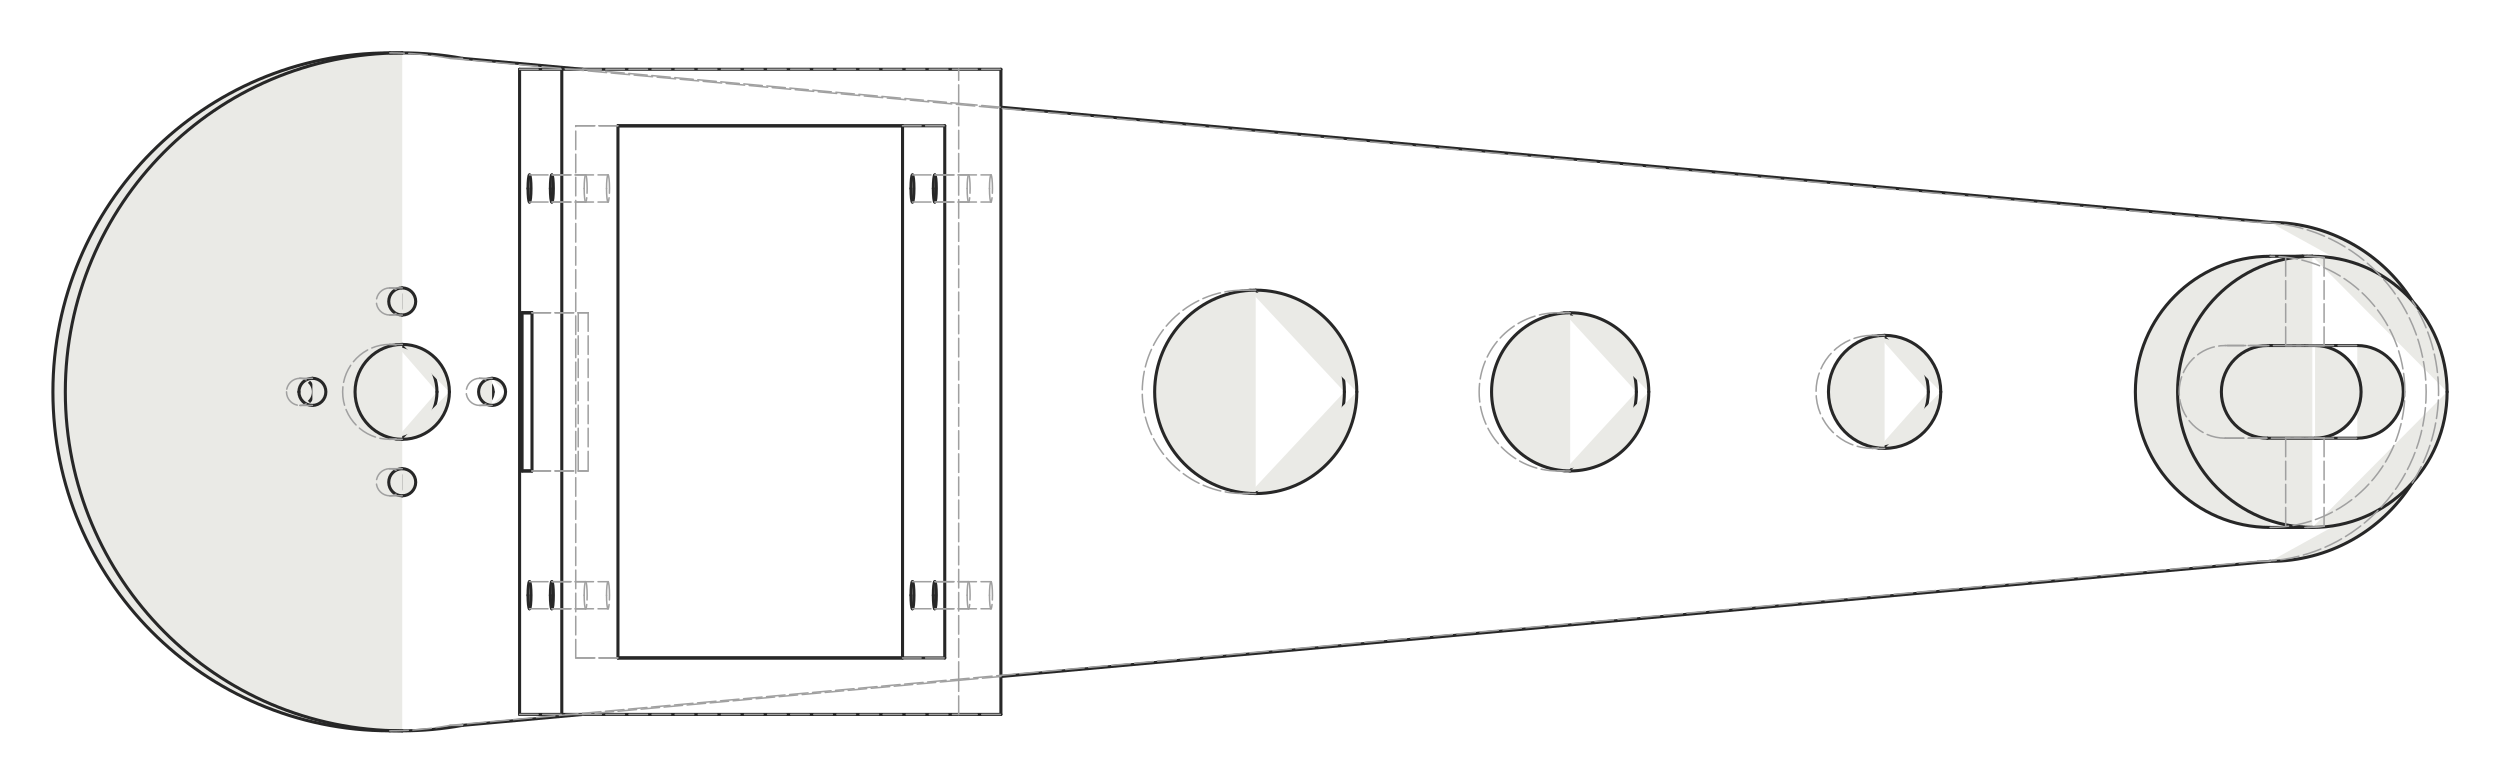
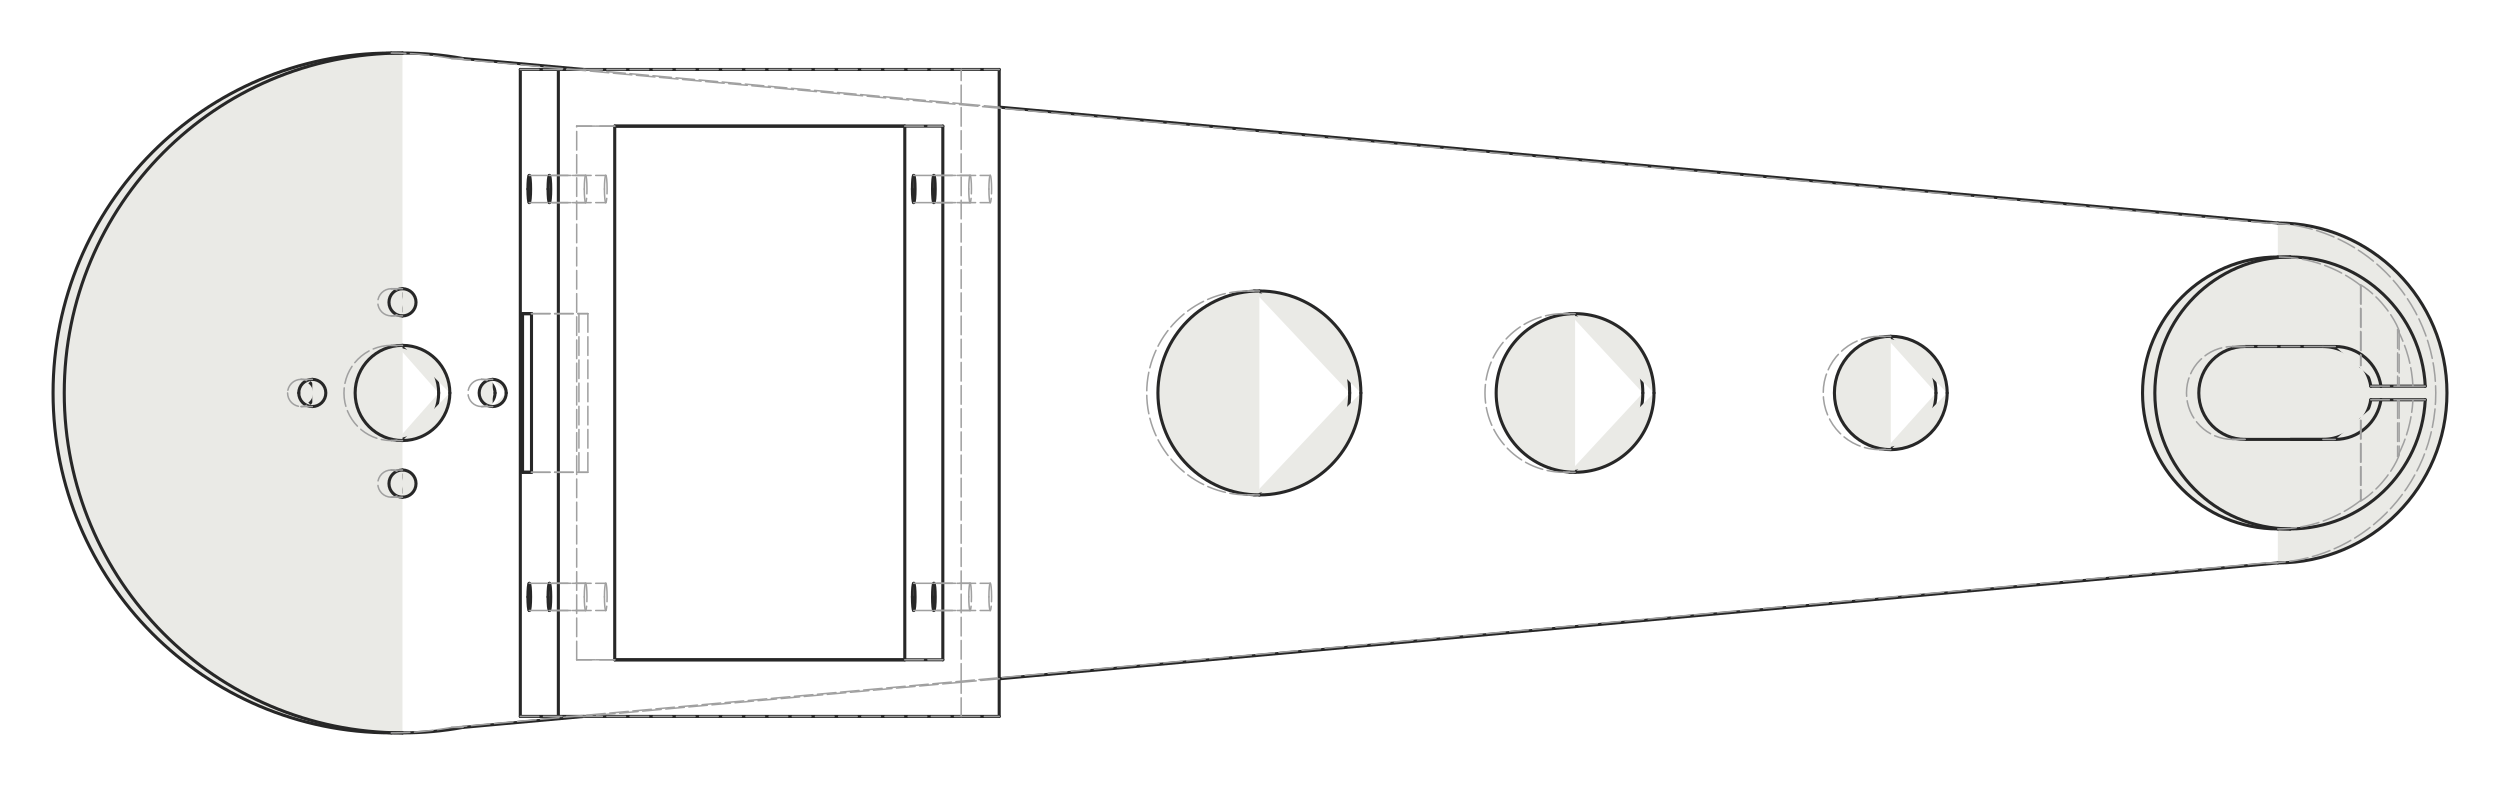
- <svg xmlns="http://www.w3.org/2000/svg" width="486.782mm" height="152.6mm" viewBox="-100.435 -34.682 221.265 69.364" version="1.1">
+ <svg xmlns="http://www.w3.org/2000/svg" width="485.421mm" height="152.6mm" viewBox="-93.771 -34.682 220.646 69.364" version="1.1">
  <g transform="scale(1,-1)" stroke-linecap="round">
    <g fill="rgb(234,234,230)" stroke="rgb(39,39,39)" stroke-width="0.273" id="vis">
-       <path d="M -65.934,30.0 A 30.0,29.818 -90.0 0,1 -65.934,-30.0" />
-       <path d="M -59.501,29.516 A 30.0,29.818 -90.0 0,1 -64.836,30.0" />
-       <path d="M -64.836,30.0 A 30.0,29.818 -90.0 0,1 -64.836,-30.0" />
-       <path d="M -64.836,-30.0 A 30.0,29.818 -90.0 0,1 -59.501,-29.516" />
-       <line x1="-59.501" y1="29.516" x2="-48.855" y2="28.55" />
-       <line x1="-11.849" y1="25.192" x2="100.485" y2="15.0" />
-       <line x1="100.485" y1="-15.0" x2="-11.849" y2="-25.192" />
-       <line x1="-48.855" y1="-28.55" x2="-59.501" y2="-29.516" />
-       <path d="M -65.385,-9.065 A 1.2,1.193 -90.0 0,1 -65.385,-6.935" />
-       <path d="M 70.236,-0.0 A 5.0,4.97 -90.0 0,1 65.816,4.969" />
-       <path d="M 65.816,-4.969 A 5.0,4.97 -90.0 0,1 70.236,-0.0" />
-       <path d="M 44.393,-0.0 A 7.0,6.958 -90.0 0,1 37.985,6.978" />
-       <path d="M 37.985,-6.978 A 7.0,6.958 -90.0 0,1 44.393,-0.0" />
-       <path d="M 18.551,-0.0 A 9.0,8.945 -90.0 0,1 10.155,8.983" />
-       <path d="M 10.155,-8.983 A 9.0,8.945 -90.0 0,1 18.551,-0.0" />
-       <path d="M -56.79,-0.0 A 1.2,1.193 -90.0 0,1 -57.433,1.065" />
-       <path d="M -57.433,-1.065 A 1.2,1.193 -90.0 0,1 -56.79,-0.0" />
-       <path d="M -61.76,-0.0 A 4.2,4.175 -90.0 0,1 -65.385,4.163" />
-       <path d="M -65.385,-4.163 A 4.2,4.175 -90.0 0,1 -61.76,-0.0" />
-       <path d="M -73.337,-1.065 A 1.2,1.193 -90.0 0,1 -73.337,1.065" />
-       <path d="M -65.385,6.935 A 1.2,1.193 -90.0 0,1 -65.385,9.065" />
-       <line x1="-54.449" y1="-28.55" x2="-54.449" y2="28.55" />
-       <path d="M -64.836,-9.2 A 1.2,1.193 -90.0 0,1 -64.836,-6.8" />
-       <path d="M -64.836,-6.8 A 1.2,1.193 -90.0 0,1 -64.836,-9.2" />
-       <path d="M -55.691,-0.0 A 1.2,1.193 -90.0 0,1 -56.884,1.2" />
-       <path d="M -56.884,1.2 A 1.2,1.193 -90.0 0,1 -56.884,-1.2" />
-       <path d="M -56.884,-1.2 A 1.2,1.193 -90.0 0,1 -55.691,-0.0" />
-       <path d="M -60.661,-0.0 A 4.2,4.175 -90.0 0,1 -64.836,4.2" />
-       <path d="M -64.836,4.2 A 4.2,4.175 -90.0 0,1 -64.836,-4.2" />
-       <path d="M -64.836,-4.2 A 4.2,4.175 -90.0 0,1 -60.661,-0.0" />
-       <path d="M -73.98,0.0 A 1.2,1.193 -90.0 0,1 -72.787,-1.2" />
-       <path d="M -72.787,-1.2 A 1.2,1.193 -90.0 0,1 -72.787,1.2" />
-       <path d="M -72.787,1.2 A 1.2,1.193 -90.0 0,1 -73.98,0.0" />
-       <path d="M -64.836,9.2 A 1.2,1.193 -90.0 0,1 -64.836,6.8" />
-       <path d="M -64.836,6.8 A 1.2,1.193 -90.0 0,1 -64.836,9.2" />
-       <path d="M 100.485,-15.0 A 15.0,14.909 -90.0 0,1 113.061,-8.055" />
-       <path d="M 113.061,8.055 A 15.0,14.909 -90.0 0,1 100.485,15.0" />
-       <path d="M 100.485,12.0 A 12.0,11.927 -90.0 0,1 100.485,-12.0" />
-       <path d="M 71.335,-0.0 A 5.0,4.97 -90.0 0,1 66.365,5.0" />
-       <path d="M 66.365,5.0 A 5.0,4.97 -90.0 0,1 66.365,-5.0" />
-       <path d="M 66.365,-5.0 A 5.0,4.97 -90.0 0,1 71.335,-0.0" />
-       <path d="M 45.492,-0.0 A 7.0,6.958 -90.0 0,1 38.535,7.0" />
-       <path d="M 38.535,7.0 A 7.0,6.958 -90.0 0,1 38.535,-7.0" />
-       <path d="M 38.535,-7.0 A 7.0,6.958 -90.0 0,1 45.492,-0.0" />
-       <path d="M 19.65,-0.0 A 9.0,8.945 -90.0 0,1 10.704,9.0" />
-       <path d="M 10.704,9.0 A 9.0,8.945 -90.0 0,1 10.704,-9.0" />
-       <path d="M 10.704,-9.0 A 9.0,8.945 -90.0 0,1 19.65,-0.0" />
-       <line x1="-50.713" y1="28.55" x2="-11.849" y2="28.55" />
-       <line x1="-54.449" y1="28.55" x2="-50.713" y2="28.55" />
-       <line x1="-50.713" y1="-28.55" x2="-11.849" y2="-28.55" />
-       <line x1="-54.449" y1="-28.55" x2="-50.713" y2="-28.55" />
-       <line x1="-50.713" y1="-28.55" x2="-50.713" y2="28.55" />
-       <path d="M -53.702,18.0 A 1.2,0.132 -90.0 0,0 -53.57,19.2" />
-       <path d="M -53.57,19.2 A 1.2,0.132 -90.0 0,0 -53.57,16.8" />
-       <path d="M -53.57,16.8 A 1.2,0.132 -90.0 0,0 -53.702,18.0" />
-       <path d="M -51.724,18.0 A 1.2,0.132 -90.0 0,0 -51.592,19.2" />
-       <path d="M -51.592,19.2 A 1.2,0.132 -90.0 0,0 -51.592,16.8" />
-       <path d="M -51.592,16.8 A 1.2,0.132 -90.0 0,0 -51.724,18.0" />
-       <line x1="-54.229" y1="7.0" x2="-54.229" y2="-7.0" />
-       <line x1="-54.229" y1="7.0" x2="-53.35" y2="7.0" />
-       <line x1="-54.229" y1="-7.0" x2="-53.35" y2="-7.0" />
-       <line x1="-53.35" y1="7.0" x2="-53.35" y2="-7.0" />
-       <path d="M -53.702,-18.0 A 1.2,0.132 -90.0 0,0 -53.57,-16.8" />
-       <path d="M -53.57,-16.8 A 1.2,0.132 -90.0 0,0 -53.57,-19.2" />
-       <path d="M -53.57,-19.2 A 1.2,0.132 -90.0 0,0 -53.702,-18.0" />
-       <path d="M -51.724,-18.0 A 1.2,0.132 -90.0 0,0 -51.592,-16.8" />
-       <path d="M -51.592,-16.8 A 1.2,0.132 -90.0 0,0 -51.592,-19.2" />
-       <path d="M -51.592,-19.2 A 1.2,0.132 -90.0 0,0 -51.724,-18.0" />
-       <line x1="-11.849" y1="-28.55" x2="-11.849" y2="28.55" />
-       <path d="M 116.148,-0.0 A 12.0,11.927 -90.0 0,1 104.221,12.0" />
-       <path d="M 104.221,12.0 A 12.0,11.927 -90.0 0,1 104.221,-12.0" />
-       <path d="M 104.221,-12.0 A 12.0,11.927 -90.0 0,1 116.148,-0.0" />
-       <path d="M 103.748,12.0 C 103.606,12 103.464,11.997 103.322,11.993 C 102.807,11.974 102.408,11.932 102.171,11.907 C 101.965,11.884 101.861,11.876 101.861,11.88" />
-       <path d="M 101.861,11.88 C 101.861,11.883 101.881,11.888 101.922,11.895 C 102.039,11.916 102.346,11.964 102.862,11.988 C 103.023,11.996 103.194,12 103.375,12.0" />
-       <path d="M 103.375,12.0 L 103.561,11.999" />
-       <path d="M 103.748,-12.0 C 103.606,-12 103.464,-11.997 103.322,-11.993 C 102.807,-11.974 102.408,-11.932 102.171,-11.907 C 101.965,-11.884 101.861,-11.876 101.861,-11.88" />
-       <path d="M 101.861,-11.88 C 101.861,-11.883 101.881,-11.888 101.922,-11.895 C 102.039,-11.916 102.346,-11.964 102.862,-11.988 C 103.023,-11.996 103.194,-12 103.375,-12.0" />
-       <path d="M 103.375,-12.0 L 103.561,-11.999" />
-       <line x1="-16.819" y1="-23.55" x2="-45.743" y2="-23.55" />
-       <line x1="-16.819" y1="-23.55" x2="-16.819" y2="23.55" />
-       <line x1="-16.819" y1="23.55" x2="-45.743" y2="23.55" />
-       <line x1="-45.743" y1="-23.55" x2="-45.743" y2="23.55" />
-       <line x1="-54.229" y1="7.0" x2="-53.35" y2="7.0" />
-       <line x1="-54.229" y1="-7.0" x2="-53.35" y2="-7.0" />
-       <path d="M -19.808,18.0 A 1.2,0.132 -90.0 0,0 -19.676,19.2" />
-       <path d="M -19.676,19.2 A 1.2,0.132 -90.0 0,0 -19.676,16.8" />
-       <path d="M -19.676,16.8 A 1.2,0.132 -90.0 0,0 -19.808,18.0" />
-       <path d="M -17.83,18.0 A 1.2,0.132 -90.0 0,0 -17.698,19.2" />
-       <path d="M -17.698,19.2 A 1.2,0.132 -90.0 0,0 -17.698,16.8" />
-       <path d="M -17.698,16.8 A 1.2,0.132 -90.0 0,0 -17.83,18.0" />
-       <path d="M -19.808,-18.0 A 1.2,0.132 -90.0 0,0 -19.676,-16.8" />
-       <path d="M -19.676,-16.8 A 1.2,0.132 -90.0 0,0 -19.676,-19.2" />
-       <path d="M -19.676,-19.2 A 1.2,0.132 -90.0 0,0 -19.808,-18.0" />
-       <path d="M -17.83,-18.0 A 1.2,0.132 -90.0 0,0 -17.698,-16.8" />
-       <path d="M -17.698,-16.8 A 1.2,0.132 -90.0 0,0 -17.698,-19.2" />
-       <path d="M -17.698,-19.2 A 1.2,0.132 -90.0 0,0 -17.83,-18.0" />
-       <line x1="100.245" y1="4.1" x2="108.197" y2="4.1" />
-       <path d="M 100.245,-4.1 A 4.1,4.075 90.0 0,0 100.245,4.1" />
-       <line x1="108.197" y1="-4.1" x2="100.245" y2="-4.1" />
-       <path d="M 108.197,4.1 A 4.1,4.075 90.0 0,0 108.197,-4.1" />
-       <line x1="-20.555" y1="-23.55" x2="-45.743" y2="-23.55" />
-       <line x1="-20.555" y1="-23.55" x2="-20.555" y2="23.55" />
-       <line x1="-20.555" y1="23.55" x2="-45.743" y2="23.55" />
-       <path d="M 104.46,4.1 A 4.1,4.075 90.0 0,0 104.46,-4.1" />
-       <line x1="-64.836" y1="30.0" x2="-65.934" y2="30.0" />
-       <line x1="-64.836" y1="-30.0" x2="-65.934" y2="-30.0" />
-       <line x1="100.485" y1="-12.0" x2="103.375" y2="-12.0" />
-       <line x1="103.748" y1="-12.0" x2="104.221" y2="-12.0" />
-       <line x1="100.485" y1="12.0" x2="103.375" y2="12.0" />
-       <line x1="103.748" y1="12.0" x2="104.221" y2="12.0" />
+       <path d="M -59.235,30.0 A 30.0,29.853 -90 0,1 -59.235,-30.0" />
+       <path d="M -52.907,29.516 A 30.0,29.853 -90 0,1 -58.248,30.0" />
+       <path d="M -58.248,30.0 A 30.0,29.853 -90 0,1 -58.248,-30.0" />
+       <path d="M -58.248,-30.0 A 30.0,29.853 -90 0,1 -52.907,-29.516" />
+       <line x1="-52.907" y1="29.516" x2="-42.248" y2="28.55" />
+       <line x1="-5.583" y1="25.227" x2="107.267" y2="15.0" />
+       <line x1="107.267" y1="-15.0" x2="-5.583" y2="-25.227" />
+       <line x1="-42.248" y1="-28.55" x2="-52.907" y2="-29.516" />
+       <path d="M -58.742,-9.093 A 1.2,1.194 -90 0,1 -58.742,-6.907" />
+       <path d="M 77.095,-0.0 A 5.0,4.976 -90 0,1 72.613,4.975" />
+       <path d="M 72.613,-4.975 A 5.0,4.976 -90 0,1 77.095,-0.0" />
+       <path d="M 51.222,-0.0 A 7.0,6.966 -90 0,1 44.75,6.982" />
+       <path d="M 44.75,-6.982 A 7.0,6.966 -90 0,1 51.222,-0.0" />
+       <path d="M 25.349,-0.0 A 9.0,8.956 -90 0,1 16.887,8.986" />
+       <path d="M 16.887,-8.986 A 9.0,8.956 -90 0,1 25.349,-0.0" />
+       <path d="M -50.08,-0.0 A 1.2,1.194 -90 0,1 -50.781,1.093" />
+       <path d="M -50.781,-1.093 A 1.2,1.194 -90 0,1 -50.08,-0.0" />
+       <path d="M -55.056,-0.0 A 4.2,4.179 -90 0,1 -58.742,4.171" />
+       <path d="M -58.742,-4.171 A 4.2,4.179 -90 0,1 -55.056,-0.0" />
+       <path d="M -66.703,-1.093 A 1.2,1.194 -90 0,1 -66.703,1.093" />
+       <path d="M -58.742,6.907 A 1.2,1.194 -90 0,1 -58.742,9.093" />
+       <line x1="-47.849" y1="-28.55" x2="-47.849" y2="28.55" />
+       <path d="M -58.248,-9.2 A 1.2,1.194 -90 1,1 -58.248,-6.8" />
+       <path d="M -58.248,-6.8 A 1.2,1.194 -90 0,1 -58.248,-9.2" />
+       <path d="M -49.093,-0.0 A 1.2,1.194 -90 0,1 -50.287,1.2" />
+       <path d="M -50.287,1.2 A 1.2,1.194 -90 0,1 -50.287,-1.2" />
+       <path d="M -50.287,-1.2 A 1.2,1.194 -90 0,1 -49.093,-0.0" />
+       <path d="M -54.069,-0.0 A 4.2,4.179 -90 0,1 -58.248,4.2" />
+       <path d="M -58.248,4.2 A 4.2,4.179 -90 0,1 -58.248,-4.2" />
+       <path d="M -58.248,-4.2 A 4.2,4.179 -90 0,1 -54.069,-0.0" />
+       <path d="M -67.403,-0.0 A 1.2,1.194 -90 0,1 -66.209,-1.2" />
+       <path d="M -66.209,-1.2 A 1.2,1.194 -90 0,1 -66.209,1.2" />
+       <path d="M -66.209,1.2 A 1.2,1.194 -90 0,1 -67.403,-0.0" />
+       <path d="M -58.248,9.2 A 1.2,1.194 -90 1,1 -58.248,6.8" />
+       <path d="M -58.248,6.8 A 1.2,1.194 -90 0,1 -58.248,9.2" />
+       <path d="M 107.267,-15.0 A 15.0,14.927 -90 0,1 107.267,15.0" />
+       <line x1="114.606" y1="2.421" x2="114.606" y2="2.328" />
+       <path d="M 107.267,12.0 A 12.0,11.941 -90 0,1 107.267,-12.0" />
+       <path d="M 111.247,4.1 A 4.1,4.08 90 0,0 114.606,2.328" />
+       <line x1="114.606" y1="-2.328" x2="114.606" y2="-2.421" />
+       <path d="M 114.606,-2.328 A 4.1,4.08 90 0,0 111.247,-4.1" />
+       <line x1="104.372" y1="-4.1" x2="111.247" y2="-4.1" />
+       <path d="M 78.083,-0.0 A 5.0,4.976 -90 0,1 73.107,5.0" />
+       <path d="M 73.107,5.0 A 5.0,4.976 -90 0,1 73.107,-5.0" />
+       <path d="M 73.107,-5.0 A 5.0,4.976 -90 0,1 78.083,-0.0" />
+       <path d="M 52.21,-0.0 A 7.0,6.966 -90 0,1 45.244,7.0" />
+       <path d="M 45.244,7.0 A 7.0,6.966 -90 0,1 45.244,-7.0" />
+       <path d="M 45.244,-7.0 A 7.0,6.966 -90 0,1 52.21,-0.0" />
+       <path d="M 26.337,-0.0 A 9.0,8.956 -90 0,1 17.381,9.0" />
+       <path d="M 17.381,9.0 A 9.0,8.956 -90 0,1 17.381,-9.0" />
+       <path d="M 17.381,-9.0 A 9.0,8.956 -90 0,1 26.337,-0.0" />
+       <line x1="-44.492" y1="28.55" x2="-5.583" y2="28.55" />
+       <line x1="-47.849" y1="28.55" x2="-44.492" y2="28.55" />
+       <line x1="-44.492" y1="-28.55" x2="-5.583" y2="-28.55" />
+       <line x1="-47.849" y1="-28.55" x2="-44.492" y2="-28.55" />
+       <line x1="-44.492" y1="-28.55" x2="-44.492" y2="28.55" />
+       <path d="M -47.178,18.0 A 1.2,0.118 -90 0,0 -47.059,19.2" />
+       <path d="M -47.059,19.2 A 1.2,0.118 -90 0,0 -47.059,16.8" />
+       <path d="M -47.059,16.8 A 1.2,0.118 -90 0,0 -47.178,18.0" />
+       <path d="M -45.401,18.0 A 1.2,0.118 -90 0,0 -45.282,19.2" />
+       <path d="M -45.282,19.2 A 1.2,0.118 -90 0,0 -45.282,16.8" />
+       <path d="M -45.282,16.8 A 1.2,0.118 -90 0,0 -45.401,18.0" />
+       <line x1="-47.652" y1="7.0" x2="-47.652" y2="-7.0" />
+       <line x1="-47.652" y1="7.0" x2="-46.862" y2="7.0" />
+       <line x1="-47.652" y1="-7.0" x2="-46.862" y2="-7.0" />
+       <line x1="-46.862" y1="7.0" x2="-46.862" y2="-7.0" />
+       <path d="M -47.178,-18.0 A 1.2,0.118 -90 0,0 -47.059,-16.8" />
+       <path d="M -47.059,-16.8 A 1.2,0.118 -90 0,0 -47.059,-19.2" />
+       <path d="M -47.059,-19.2 A 1.2,0.118 -90 0,0 -47.178,-18.0" />
+       <path d="M -45.401,-18.0 A 1.2,0.118 -90 0,0 -45.282,-16.8" />
+       <path d="M -45.282,-16.8 A 1.2,0.118 -90 0,0 -45.282,-19.2" />
+       <path d="M -45.282,-19.2 A 1.2,0.118 -90 0,0 -45.401,-18.0" />
+       <line x1="-5.583" y1="-28.55" x2="-5.583" y2="28.55" />
+       <path d="M 115.472,-0.6 C 115.408,-1.015 115.269,-1.427 115.085,-1.77 C 114.969,-1.989 114.837,-2.175 114.736,-2.292 C 114.634,-2.411 114.571,-2.457 114.572,-2.422" />
+       <path d="M 114.572,-2.422 Q 114.573,-2.398 114.606,-2.328" />
+       <line x1="116.369" y1="-0.6" x2="115.472" y2="-0.6" />
+       <line x1="120.279" y1="-0.6" x2="116.369" y2="-0.6" />
+       <path d="M 120.279,0.6 A 12.0,11.941 -90 0,1 108.353,12.0" />
+       <path d="M 108.353,12.0 A 12.0,11.941 -90 0,1 108.353,-12.0" />
+       <path d="M 108.353,-12.0 A 12.0,11.941 -90 0,1 120.279,-0.6" />
+       <path d="M 115.472,0.6 C 115.408,1.015 115.269,1.427 115.085,1.77 C 114.969,1.989 114.837,2.175 114.736,2.292 C 114.634,2.411 114.571,2.457 114.572,2.422" />
+       <path d="M 114.572,2.422 Q 114.573,2.398 114.606,2.328" />
+       <line x1="116.369" y1="0.6" x2="115.472" y2="0.6" />
+       <path d="M 112.333,4.1 A 4.1,4.08 90 0,0 116.369,0.6" />
+       <line x1="104.372" y1="4.1" x2="112.333" y2="4.1" />
+       <path d="M 116.369,-0.6 A 4.1,4.08 90 0,0 112.333,-4.1" />
+       <path d="M 104.372,-4.1 A 4.1,4.08 90 0,0 104.372,4.1" />
+       <line x1="112.333" y1="-4.1" x2="104.372" y2="-4.1" />
+       <line x1="120.279" y1="0.6" x2="116.369" y2="0.6" />
+       <line x1="-10.559" y1="-23.55" x2="-39.517" y2="-23.55" />
+       <line x1="-10.559" y1="-23.55" x2="-10.559" y2="23.55" />
+       <line x1="-10.559" y1="23.55" x2="-39.517" y2="23.55" />
+       <line x1="-39.517" y1="-23.55" x2="-39.517" y2="23.55" />
+       <line x1="-47.652" y1="7.0" x2="-46.862" y2="7.0" />
+       <line x1="-47.652" y1="-7.0" x2="-46.862" y2="-7.0" />
+       <path d="M -13.244,18.0 A 1.2,0.118 -90 0,0 -13.126,19.2" />
+       <path d="M -13.126,19.2 A 1.2,0.118 -90 0,0 -13.126,16.8" />
+       <path d="M -13.126,16.8 A 1.2,0.118 -90 0,0 -13.244,18.0" />
+       <path d="M -11.467,18.0 A 1.2,0.118 -90 0,0 -11.349,19.2" />
+       <path d="M -11.349,19.2 A 1.2,0.118 -90 0,0 -11.349,16.8" />
+       <path d="M -11.349,16.8 A 1.2,0.118 -90 0,0 -11.467,18.0" />
+       <path d="M -13.244,-18.0 A 1.2,0.118 -90 0,0 -13.126,-16.8" />
+       <path d="M -13.126,-16.8 A 1.2,0.118 -90 0,0 -13.126,-19.2" />
+       <path d="M -13.126,-19.2 A 1.2,0.118 -90 0,0 -13.244,-18.0" />
+       <path d="M -11.467,-18.0 A 1.2,0.118 -90 0,0 -11.349,-16.8" />
+       <path d="M -11.349,-16.8 A 1.2,0.118 -90 0,0 -11.349,-19.2" />
+       <path d="M -11.349,-19.2 A 1.2,0.118 -90 0,0 -11.467,-18.0" />
+       <line x1="-13.916" y1="-23.55" x2="-39.517" y2="-23.55" />
+       <line x1="-13.916" y1="-23.55" x2="-13.916" y2="23.55" />
+       <line x1="-13.916" y1="23.55" x2="-39.517" y2="23.55" />
+       <line x1="-58.248" y1="30.0" x2="-59.235" y2="30.0" />
+       <line x1="-58.248" y1="-30.0" x2="-59.235" y2="-30.0" />
+       <line x1="107.267" y1="-12.0" x2="108.353" y2="-12.0" />
+       <line x1="107.267" y1="12.0" x2="108.353" y2="12.0" />
    </g>
    <g fill="none" stroke="rgb(160,160,160)" stroke-width="0.136" id="hid" stroke-dasharray="1.636 0.409">
-       <line x1="-60.6" y1="29.516" x2="-59.501" y2="29.516" />
-       <line x1="-60.6" y1="-29.516" x2="-59.501" y2="-29.516" />
-       <path d="M -60.6,29.516 A 30.0,29.818 -90.0 0,1 -65.934,30.0" />
-       <path d="M -65.934,-30.0 A 30.0,29.818 -90.0 0,1 -60.6,-29.516" />
-       <line x1="99.386" y1="15.0" x2="100.485" y2="15.0" />
-       <line x1="-60.6" y1="29.516" x2="99.386" y2="15.0" />
-       <line x1="-48.855" y1="28.55" x2="-15.586" y2="25.531" />
-       <line x1="-15.586" y1="25.531" x2="-11.849" y2="25.192" />
-       <line x1="99.386" y1="-15.0" x2="100.485" y2="-15.0" />
-       <line x1="99.386" y1="-15.0" x2="-60.6" y2="-29.516" />
-       <line x1="-11.849" y1="-25.192" x2="-15.586" y2="-25.531" />
-       <line x1="-15.586" y1="-25.531" x2="-48.855" y2="-28.55" />
-       <path d="M 99.386,-15.0 A 15.0,14.909 -90.0 0,1 99.386,15.0" />
-       <path d="M -65.934,-9.2 A 1.2,1.193 -90.0 0,1 -65.385,-9.065" />
-       <path d="M -65.385,-6.935 A 1.2,1.193 -90.0 0,1 -65.934,-6.8" />
-       <path d="M -65.934,-6.8 A 1.2,1.193 -90.0 0,1 -65.934,-9.2" />
-       <path d="M 65.816,4.969 A 5.0,4.97 -90.0 0,1 65.266,5.0" />
-       <path d="M 65.266,5.0 A 5.0,4.97 -90.0 0,1 65.266,-5.0" />
-       <path d="M 65.266,-5.0 A 5.0,4.97 -90.0 0,1 65.816,-4.969" />
-       <path d="M 37.985,6.978 A 7.0,6.958 -90.0 0,1 37.436,7.0" />
-       <path d="M 37.436,7.0 A 7.0,6.958 -90.0 0,1 37.436,-7.0" />
-       <path d="M 37.436,-7.0 A 7.0,6.958 -90.0 0,1 37.985,-6.978" />
-       <path d="M 10.155,8.983 A 9.0,8.945 -90.0 0,1 9.605,9.0" />
-       <path d="M 9.605,9.0 A 9.0,8.945 -90.0 0,1 9.605,-9.0" />
-       <path d="M 9.605,-9.0 A 9.0,8.945 -90.0 0,1 10.155,-8.983" />
-       <path d="M -57.433,1.065 A 1.2,1.193 -90.0 0,1 -57.983,1.2" />
-       <path d="M -57.983,1.2 A 1.2,1.193 -90.0 0,1 -57.983,-1.2" />
-       <path d="M -57.983,-1.2 A 1.2,1.193 -90.0 0,1 -57.433,-1.065" />
-       <path d="M -65.385,4.163 A 4.2,4.175 -90.0 0,1 -65.934,4.2" />
-       <path d="M -65.934,4.2 A 4.2,4.175 -90.0 0,1 -65.934,-4.2" />
-       <path d="M -65.934,-4.2 A 4.2,4.175 -90.0 0,1 -65.385,-4.163" />
-       <path d="M -75.079,0.0 A 1.2,1.193 -90.0 0,1 -73.886,-1.2" />
-       <path d="M -73.886,-1.2 A 1.2,1.193 -90.0 0,1 -73.337,-1.065" />
-       <path d="M -73.337,1.065 A 1.2,1.193 -90.0 0,1 -73.886,1.2" />
-       <path d="M -73.886,1.2 A 1.2,1.193 -90.0 0,1 -75.079,0.0" />
-       <path d="M -65.934,9.2 A 1.2,1.193 -90.0 0,1 -65.934,6.8" />
-       <path d="M -65.934,6.8 A 1.2,1.193 -90.0 0,1 -65.385,6.935" />
-       <path d="M -65.385,9.065 A 1.2,1.193 -90.0 0,1 -65.934,9.2" />
-       <line x1="-54.449" y1="28.55" x2="-48.855" y2="28.55" />
-       <line x1="-54.449" y1="-28.55" x2="-48.855" y2="-28.55" />
-       <path d="M 113.061,-8.055 A 15.0,14.909 -90.0 0,1 113.061,8.055" />
-       <line x1="-48.855" y1="28.55" x2="-15.586" y2="28.55" />
-       <line x1="-15.586" y1="25.531" x2="-15.586" y2="28.55" />
-       <line x1="-15.586" y1="-25.531" x2="-15.586" y2="25.531" />
-       <path d="M 112.412,-0.0 A 12.0,11.927 -90.0 0,1 100.485,12.0" />
-       <path d="M 100.485,-12.0 A 12.0,11.927 -90.0 0,1 112.412,-0.0" />
-       <line x1="-15.586" y1="-28.55" x2="-15.586" y2="-25.531" />
-       <line x1="-48.855" y1="-28.55" x2="-15.586" y2="-28.55" />
-       <line x1="-65.934" y1="-9.2" x2="-64.836" y2="-9.2" />
-       <line x1="-65.934" y1="9.2" x2="-64.836" y2="9.2" />
-       <line x1="-15.586" y1="28.55" x2="-11.849" y2="28.55" />
-       <line x1="-15.586" y1="-28.55" x2="-11.849" y2="-28.55" />
-       <path d="M -14.838,18.0 A 1.2,0.132 -90.0 0,0 -14.707,19.2" />
-       <path d="M -14.707,19.2 A 1.2,0.132 -90.0 0,0 -14.707,16.8" />
-       <path d="M -14.707,16.8 A 1.2,0.132 -90.0 0,0 -14.838,18.0" />
-       <path d="M -12.86,18.0 A 1.2,0.132 -90.0 0,0 -12.728,19.2" />
-       <path d="M -12.728,19.2 A 1.2,0.132 -90.0 0,0 -12.728,16.8" />
-       <path d="M -12.728,16.8 A 1.2,0.132 -90.0 0,0 -12.86,18.0" />
-       <path d="M -14.838,-18.0 A 1.2,0.132 -90.0 0,0 -14.707,-16.8" />
-       <path d="M -14.707,-16.8 A 1.2,0.132 -90.0 0,0 -14.707,-19.2" />
-       <path d="M -14.707,-19.2 A 1.2,0.132 -90.0 0,0 -14.838,-18.0" />
-       <path d="M -12.86,-18.0 A 1.2,0.132 -90.0 0,0 -12.728,-16.8" />
-       <path d="M -12.728,-16.8 A 1.2,0.132 -90.0 0,0 -12.728,-19.2" />
-       <path d="M -12.728,-19.2 A 1.2,0.132 -90.0 0,0 -12.86,-18.0" />
-       <path d="M 105.251,11.879 Q 105.261,11.879 105.261,11.88" />
-       <path d="M 105.261,11.88 C 105.261,11.886 105.113,11.917 104.782,11.951 C 104.538,11.976 104.158,12.001 103.748,12.0" />
-       <path d="M 103.561,11.999 C 103.869,11.994 104.169,11.977 104.404,11.958 C 104.92,11.916 105.195,11.877 105.251,11.879" />
-       <path d="M 105.251,-11.879 Q 105.261,-11.879 105.261,-11.88" />
-       <path d="M 105.261,-11.88 C 105.261,-11.886 105.113,-11.917 104.782,-11.951 C 104.538,-11.976 104.158,-12.001 103.748,-12.0" />
-       <path d="M 103.561,-11.999 C 103.869,-11.994 104.169,-11.977 104.404,-11.958 C 104.92,-11.916 105.195,-11.877 105.251,-11.879" />
-       <path d="M -48.732,18.0 A 1.2,0.132 -90.0 0,0 -48.6,19.2" />
-       <path d="M -48.6,19.2 A 1.2,0.132 -90.0 0,0 -48.6,16.8" />
-       <path d="M -48.6,16.8 A 1.2,0.132 -90.0 0,0 -48.732,18.0" />
-       <path d="M -46.754,18.0 A 1.2,0.132 -90.0 0,0 -46.622,19.2" />
-       <path d="M -46.622,19.2 A 1.2,0.132 -90.0 0,0 -46.622,16.8" />
-       <path d="M -46.622,16.8 A 1.2,0.132 -90.0 0,0 -46.754,18.0" />
-       <line x1="-53.35" y1="7.0" x2="-49.259" y2="7.0" />
-       <line x1="-49.259" y1="7.0" x2="-49.259" y2="-7.0" />
-       <line x1="-53.35" y1="-7.0" x2="-49.259" y2="-7.0" />
-       <line x1="-49.259" y1="7.0" x2="-48.38" y2="7.0" />
-       <line x1="-53.35" y1="7.0" x2="-48.38" y2="7.0" />
-       <line x1="-49.259" y1="-7.0" x2="-48.38" y2="-7.0" />
-       <line x1="-53.35" y1="-7.0" x2="-48.38" y2="-7.0" />
-       <line x1="-48.38" y1="7.0" x2="-48.38" y2="-7.0" />
-       <path d="M -48.732,-18.0 A 1.2,0.132 -90.0 0,0 -48.6,-16.8" />
-       <path d="M -48.6,-16.8 A 1.2,0.132 -90.0 0,0 -48.6,-19.2" />
-       <path d="M -48.6,-19.2 A 1.2,0.132 -90.0 0,0 -48.732,-18.0" />
-       <path d="M -46.754,-18.0 A 1.2,0.132 -90.0 0,0 -46.622,-16.8" />
-       <path d="M -46.622,-16.8 A 1.2,0.132 -90.0 0,0 -46.622,-19.2" />
-       <path d="M -46.622,-19.2 A 1.2,0.132 -90.0 0,0 -46.754,-18.0" />
-       <path d="M 105.251,4.1 Q 105.261,4.1 105.261,4.1" />
-       <path d="M 105.261,4.1 L 105.219,4.1 L 105.093,4.1 L 104.891,4.1 L 104.621,4.1 L 104.299,4.1 L 103.94,4.1 L 103.561,4.1 L 103.183,4.1 L 102.824,4.1 L 102.502,4.1 L 102.232,4.1 L 102.03,4.1 L 101.904,4.1 L 101.861,4.1" />
-       <path d="M 101.861,4.1 L 101.901,4.1 L 102.018,4.1 L 102.208,4.1 L 102.46,4.1 L 102.764,4.1 L 103.105,4.1 L 103.468,4.1 L 103.835,4.1 L 104.189,4.1 L 104.514,4.1 L 104.794,4.1 L 105.017,4.1 L 105.172,4.1 L 105.251,4.1" />
-       <path d="M 105.251,-4.1 Q 105.261,-4.1 105.261,-4.1" />
-       <path d="M 105.261,-4.1 L 105.219,-4.1 L 105.093,-4.1 L 104.891,-4.1 L 104.621,-4.1 L 104.299,-4.1 L 103.94,-4.1 L 103.561,-4.1 L 103.183,-4.1 L 102.824,-4.1 L 102.502,-4.1 L 102.232,-4.1 L 102.03,-4.1 L 101.904,-4.1 L 101.861,-4.1" />
-       <path d="M 101.861,-4.1 L 101.901,-4.1 L 102.018,-4.1 L 102.208,-4.1 L 102.46,-4.1 L 102.764,-4.1 L 103.105,-4.1 L 103.468,-4.1 L 103.835,-4.1 L 104.189,-4.1 L 104.514,-4.1 L 104.794,-4.1 L 105.017,-4.1 L 105.172,-4.1 L 105.251,-4.1" />
-       <line x1="-20.555" y1="-23.55" x2="-16.819" y2="-23.55" />
-       <line x1="-49.479" y1="-23.55" x2="-45.743" y2="-23.55" />
-       <line x1="-45.743" y1="-23.55" x2="-49.479" y2="-23.55" />
-       <line x1="-20.555" y1="23.55" x2="-16.819" y2="23.55" />
-       <line x1="-49.479" y1="23.55" x2="-45.743" y2="23.55" />
-       <line x1="-45.743" y1="23.55" x2="-49.479" y2="23.55" />
-       <line x1="-49.479" y1="-23.55" x2="-49.479" y2="23.55" />
-       <line x1="104.46" y1="4.1" x2="96.509" y2="4.1" />
-       <line x1="96.509" y1="4.1" x2="100.245" y2="4.1" />
-       <line x1="104.46" y1="4.1" x2="108.197" y2="4.1" />
-       <path d="M 96.509,-4.1 A 4.1,4.075 90.0 0,0 96.509,4.1" />
-       <line x1="96.509" y1="-4.1" x2="100.245" y2="-4.1" />
-       <line x1="96.509" y1="-4.1" x2="104.46" y2="-4.1" />
-       <line x1="104.46" y1="-4.1" x2="108.197" y2="-4.1" />
-       <line x1="-65.934" y1="-6.8" x2="-64.836" y2="-6.8" />
-       <line x1="65.266" y1="-5.0" x2="66.365" y2="-5.0" />
-       <line x1="65.266" y1="5.0" x2="66.365" y2="5.0" />
-       <line x1="37.436" y1="-7.0" x2="38.535" y2="-7.0" />
-       <line x1="37.436" y1="7.0" x2="38.535" y2="7.0" />
-       <line x1="9.605" y1="-9.0" x2="10.704" y2="-9.0" />
-       <line x1="9.605" y1="9.0" x2="10.704" y2="9.0" />
-       <line x1="-57.983" y1="-1.2" x2="-56.884" y2="-1.2" />
-       <line x1="-57.983" y1="1.2" x2="-56.884" y2="1.2" />
-       <line x1="-65.934" y1="-4.2" x2="-64.836" y2="-4.2" />
-       <line x1="-65.934" y1="4.2" x2="-64.836" y2="4.2" />
-       <line x1="-73.886" y1="-1.2" x2="-72.787" y2="-1.2" />
-       <line x1="-73.886" y1="1.2" x2="-72.787" y2="1.2" />
-       <line x1="-65.934" y1="6.8" x2="-64.836" y2="6.8" />
-       <line x1="-53.57" y1="16.8" x2="-48.6" y2="16.8" />
-       <line x1="-53.57" y1="19.2" x2="-48.6" y2="19.2" />
-       <line x1="-51.592" y1="16.8" x2="-46.622" y2="16.8" />
-       <line x1="-51.592" y1="19.2" x2="-46.622" y2="19.2" />
-       <line x1="-53.57" y1="-19.2" x2="-48.6" y2="-19.2" />
-       <line x1="-53.57" y1="-16.8" x2="-48.6" y2="-16.8" />
-       <line x1="-51.592" y1="-19.2" x2="-46.622" y2="-19.2" />
-       <line x1="-51.592" y1="-16.8" x2="-46.622" y2="-16.8" />
-       <line x1="-19.676" y1="16.8" x2="-14.707" y2="16.8" />
-       <line x1="-19.676" y1="19.2" x2="-14.707" y2="19.2" />
-       <line x1="-17.698" y1="16.8" x2="-12.728" y2="16.8" />
-       <line x1="-17.698" y1="19.2" x2="-12.728" y2="19.2" />
-       <line x1="-19.676" y1="-19.2" x2="-14.707" y2="-19.2" />
-       <line x1="-19.676" y1="-16.8" x2="-14.707" y2="-16.8" />
-       <line x1="-17.698" y1="-19.2" x2="-12.728" y2="-19.2" />
-       <line x1="-17.698" y1="-16.8" x2="-12.728" y2="-16.8" />
-       <line x1="101.861" y1="11.88" x2="101.861" y2="4.1" />
-       <line x1="105.261" y1="11.88" x2="105.261" y2="4.1" />
-       <line x1="101.861" y1="-4.1" x2="101.861" y2="-11.88" />
-       <line x1="105.261" y1="-4.1" x2="105.261" y2="-11.88" />
+       <line x1="-53.894" y1="29.516" x2="-52.907" y2="29.516" />
+       <line x1="-53.894" y1="-29.516" x2="-52.907" y2="-29.516" />
+       <path d="M -53.894,29.516 A 30.0,29.853 -90 0,1 -59.235,30.0" />
+       <path d="M -59.235,-30.0 A 30.0,29.853 -90 0,1 -53.894,-29.516" />
+       <line x1="106.28" y1="15.0" x2="107.267" y2="15.0" />
+       <line x1="-53.894" y1="29.516" x2="106.28" y2="15.0" />
+       <line x1="-42.248" y1="28.55" x2="-8.94" y2="25.531" />
+       <line x1="-8.94" y1="25.531" x2="-5.583" y2="25.227" />
+       <line x1="106.28" y1="-15.0" x2="107.267" y2="-15.0" />
+       <line x1="106.28" y1="-15.0" x2="-53.894" y2="-29.516" />
+       <line x1="-5.583" y1="-25.227" x2="-8.94" y2="-25.531" />
+       <line x1="-8.94" y1="-25.531" x2="-42.248" y2="-28.55" />
+       <path d="M 106.28,-15.0 A 15.0,14.927 -90 0,1 106.28,15.0" />
+       <path d="M -59.235,-9.2 A 1.2,1.194 -90 0,1 -58.742,-9.093" />
+       <path d="M -58.742,-6.907 A 1.2,1.194 -90 0,1 -59.235,-6.8" />
+       <path d="M -59.235,-6.8 A 1.2,1.194 -90 0,1 -59.235,-9.2" />
+       <path d="M 72.613,4.975 A 5.0,4.976 -90 0,1 72.12,5.0" />
+       <path d="M 72.12,5.0 A 5.0,4.976 -90 0,1 72.12,-5.0" />
+       <path d="M 72.12,-5.0 A 5.0,4.976 -90 0,1 72.613,-4.975" />
+       <path d="M 44.75,6.982 A 7.0,6.966 -90 0,1 44.257,7.0" />
+       <path d="M 44.257,7.0 A 7.0,6.966 -90 0,1 44.257,-7.0" />
+       <path d="M 44.257,-7.0 A 7.0,6.966 -90 0,1 44.75,-6.982" />
+       <path d="M 16.887,8.986 A 9.0,8.956 -90 0,1 16.393,9.0" />
+       <path d="M 16.393,9.0 A 9.0,8.956 -90 0,1 16.393,-9.0" />
+       <path d="M 16.393,-9.0 A 9.0,8.956 -90 0,1 16.887,-8.986" />
+       <path d="M -50.781,1.093 A 1.2,1.194 -90 0,1 -51.274,1.2" />
+       <path d="M -51.274,1.2 A 1.2,1.194 -90 0,1 -51.274,-1.2" />
+       <path d="M -51.274,-1.2 A 1.2,1.194 -90 0,1 -50.781,-1.093" />
+       <path d="M -58.742,4.171 A 4.2,4.179 -90 0,1 -59.235,4.2" />
+       <path d="M -59.235,4.2 A 4.2,4.179 -90 0,1 -59.235,-4.2" />
+       <path d="M -59.235,-4.2 A 4.2,4.179 -90 0,1 -58.742,-4.171" />
+       <path d="M -68.39,-0.0 A 1.2,1.194 -90 0,1 -67.196,-1.2" />
+       <path d="M -67.196,-1.2 A 1.2,1.194 -90 0,1 -66.703,-1.093" />
+       <path d="M -66.703,1.093 A 1.2,1.194 -90 0,1 -67.196,1.2" />
+       <path d="M -67.196,1.2 A 1.2,1.194 -90 0,1 -68.39,-0.0" />
+       <path d="M -59.235,9.2 A 1.2,1.194 -90 1,1 -59.235,6.8" />
+       <path d="M -59.235,6.8 A 1.2,1.194 -90 0,1 -58.742,6.907" />
+       <path d="M -58.742,9.093 A 1.2,1.194 -90 0,1 -59.235,9.2" />
+       <line x1="-47.849" y1="28.55" x2="-42.248" y2="28.55" />
+       <line x1="-47.849" y1="-28.55" x2="-42.248" y2="-28.55" />
+       <line x1="-42.248" y1="28.55" x2="-8.94" y2="28.55" />
+       <line x1="-8.94" y1="25.531" x2="-8.94" y2="28.55" />
+       <line x1="-8.94" y1="-25.531" x2="-8.94" y2="25.531" />
+       <line x1="117.84" y1="-0.6" x2="117.84" y2="-5.578" />
+       <line x1="117.84" y1="-0.6" x2="119.193" y2="-0.6" />
+       <path d="M 117.84,-5.578 A 12.0,11.941 -90 0,1 119.193,-0.6" />
+       <line x1="114.606" y1="9.466" x2="114.606" y2="2.421" />
+       <path d="M 114.606,9.466 A 12.0,11.941 -90 0,1 107.267,12.0" />
+       <path d="M 107.267,-12.0 A 12.0,11.941 -90 0,1 114.606,-9.466" />
+       <line x1="114.606" y1="-2.421" x2="114.606" y2="-9.466" />
+       <line x1="111.247" y1="4.1" x2="103.286" y2="4.1" />
+       <path d="M 111.247,-4.1 A 4.1,4.08 90 0,0 111.247,-4.1" />
+       <path d="M 103.286,-4.1 A 4.1,4.08 90 0,0 103.286,4.1" />
+       <line x1="103.286" y1="-4.1" x2="104.372" y2="-4.1" />
+       <line x1="117.84" y1="0.6" x2="119.193" y2="0.6" />
+       <line x1="117.84" y1="5.578" x2="117.84" y2="0.6" />
+       <path d="M 119.193,0.6 A 12.0,11.941 -90 0,1 117.84,5.578" />
+       <line x1="-8.94" y1="-28.55" x2="-8.94" y2="-25.531" />
+       <line x1="-42.248" y1="-28.55" x2="-8.94" y2="-28.55" />
+       <line x1="-59.235" y1="-9.2" x2="-58.248" y2="-9.2" />
+       <line x1="-59.235" y1="9.2" x2="-58.248" y2="9.2" />
+       <line x1="-8.94" y1="28.55" x2="-5.583" y2="28.55" />
+       <line x1="-8.94" y1="-28.55" x2="-5.583" y2="-28.55" />
+       <path d="M -8.269,18.0 A 1.2,0.118 -90 0,0 -8.15,19.2" />
+       <path d="M -8.15,19.2 A 1.2,0.118 -90 0,0 -8.15,16.8" />
+       <path d="M -8.15,16.8 A 1.2,0.118 -90 0,0 -8.269,18.0" />
+       <path d="M -6.492,18.0 A 1.2,0.118 -90 0,0 -6.373,19.2" />
+       <path d="M -6.373,19.2 A 1.2,0.118 -90 0,0 -6.373,16.8" />
+       <path d="M -6.373,16.8 A 1.2,0.118 -90 0,0 -6.492,18.0" />
+       <path d="M -8.269,-18.0 A 1.2,0.118 -90 0,0 -8.15,-16.8" />
+       <path d="M -8.15,-16.8 A 1.2,0.118 -90 0,0 -8.15,-19.2" />
+       <path d="M -8.15,-19.2 A 1.2,0.118 -90 0,0 -8.269,-18.0" />
+       <path d="M -6.492,-18.0 A 1.2,0.118 -90 0,0 -6.373,-16.8" />
+       <path d="M -6.373,-16.8 A 1.2,0.118 -90 0,0 -6.373,-19.2" />
+       <path d="M -6.373,-19.2 A 1.2,0.118 -90 0,0 -6.492,-18.0" />
+       <path d="M 115.472,-0.6 Q 115.587,-0.6 115.701,-0.6 Q 115.94,-0.6 116.19,-0.6 Q 116.441,-0.6 116.686,-0.6 Q 116.805,-0.6 116.924,-0.6 Q 117.035,-0.6 117.147,-0.6 Q 117.249,-0.6 117.351,-0.6 Q 117.442,-0.6 117.532,-0.6 Q 117.609,-0.6 117.686,-0.6 Q 117.748,-0.6 117.809,-0.6 Q 117.854,-0.6 117.899,-0.6 Q 117.926,-0.6 117.954,-0.6 Q 117.963,-0.6 117.972,-0.6" />
+       <path d="M 117.972,-0.6 Q 117.971,-0.6 117.84,-0.6" />
+       <path d="M 117.84,-5.578 C 117.921,-5.459 117.973,-5.401 117.972,-5.449" />
+       <path d="M 117.972,-5.449 C 117.971,-5.479 117.955,-5.534 117.925,-5.616 C 117.882,-5.728 117.817,-5.875 117.738,-6.032 C 117.608,-6.292 117.442,-6.582 117.248,-6.878 C 117.014,-7.234 116.736,-7.602 116.423,-7.956 C 116.046,-8.386 115.6,-8.803 115.227,-9.096 C 114.995,-9.279 114.802,-9.41 114.69,-9.475 C 114.612,-9.519 114.573,-9.534 114.572,-9.518" />
+       <path d="M 114.572,-9.518 Q 114.572,-9.505 114.606,-9.466" />
+       <line x1="119.193" y1="-0.6" x2="120.279" y2="-0.6" />
+       <line x1="119.193" y1="0.6" x2="120.279" y2="0.6" />
+       <path d="M 117.84,5.578 C 117.921,5.459 117.973,5.401 117.972,5.449" />
+       <path d="M 117.972,5.449 C 117.971,5.479 117.955,5.534 117.925,5.616 C 117.882,5.728 117.817,5.875 117.738,6.032 C 117.608,6.292 117.442,6.582 117.248,6.878 C 117.014,7.234 116.736,7.602 116.423,7.956 C 116.046,8.386 115.6,8.803 115.227,9.096 C 114.995,9.279 114.802,9.41 114.69,9.475 C 114.612,9.519 114.573,9.534 114.572,9.518" />
+       <path d="M 114.572,9.518 Q 114.572,9.505 114.606,9.466" />
+       <path d="M 115.472,0.6 Q 115.587,0.6 115.701,0.6 Q 115.94,0.6 116.19,0.6 Q 116.441,0.6 116.686,0.6 Q 116.805,0.6 116.924,0.6 Q 117.035,0.6 117.147,0.6 Q 117.249,0.6 117.351,0.6 Q 117.442,0.6 117.532,0.6 Q 117.609,0.6 117.686,0.6 Q 117.748,0.6 117.809,0.6 Q 117.854,0.6 117.899,0.6 Q 117.926,0.6 117.954,0.6 Q 117.963,0.6 117.972,0.6" />
+       <path d="M 117.972,0.6 Q 117.971,0.6 117.84,0.6" />
+       <line x1="111.247" y1="4.1" x2="112.333" y2="4.1" />
+       <line x1="111.247" y1="-4.1" x2="112.333" y2="-4.1" />
+       <line x1="103.286" y1="4.1" x2="104.372" y2="4.1" />
+       <line x1="103.286" y1="-4.1" x2="104.372" y2="-4.1" />
+       <path d="M -42.202,18.0 A 1.2,0.118 -90 0,0 -42.084,19.2" />
+       <path d="M -42.084,19.2 A 1.2,0.118 -90 0,0 -42.084,16.8" />
+       <path d="M -42.084,16.8 A 1.2,0.118 -90 0,0 -42.202,18.0" />
+       <path d="M -40.425,18.0 A 1.2,0.118 -90 0,0 -40.307,19.2" />
+       <path d="M -40.307,19.2 A 1.2,0.118 -90 0,0 -40.307,16.8" />
+       <path d="M -40.307,16.8 A 1.2,0.118 -90 0,0 -40.425,18.0" />
+       <line x1="-46.862" y1="7.0" x2="-42.676" y2="7.0" />
+       <line x1="-42.676" y1="7.0" x2="-42.676" y2="-7.0" />
+       <line x1="-46.862" y1="-7.0" x2="-42.676" y2="-7.0" />
+       <line x1="-42.676" y1="7.0" x2="-41.886" y2="7.0" />
+       <line x1="-46.862" y1="7.0" x2="-41.886" y2="7.0" />
+       <line x1="-42.676" y1="-7.0" x2="-41.886" y2="-7.0" />
+       <line x1="-46.862" y1="-7.0" x2="-41.886" y2="-7.0" />
+       <line x1="-41.886" y1="7.0" x2="-41.886" y2="-7.0" />
+       <path d="M -42.202,-18.0 A 1.2,0.118 -90 0,0 -42.084,-16.8" />
+       <path d="M -42.084,-16.8 A 1.2,0.118 -90 0,0 -42.084,-19.2" />
+       <path d="M -42.084,-19.2 A 1.2,0.118 -90 0,0 -42.202,-18.0" />
+       <path d="M -40.425,-18.0 A 1.2,0.118 -90 0,0 -40.307,-16.8" />
+       <path d="M -40.307,-16.8 A 1.2,0.118 -90 0,0 -40.307,-19.2" />
+       <path d="M -40.307,-19.2 A 1.2,0.118 -90 0,0 -40.425,-18.0" />
+       <line x1="-13.916" y1="-23.55" x2="-10.559" y2="-23.55" />
+       <line x1="-42.874" y1="-23.55" x2="-39.517" y2="-23.55" />
+       <line x1="-39.517" y1="-23.55" x2="-42.874" y2="-23.55" />
+       <line x1="-13.916" y1="23.55" x2="-10.559" y2="23.55" />
+       <line x1="-42.874" y1="23.55" x2="-39.517" y2="23.55" />
+       <line x1="-39.517" y1="23.55" x2="-42.874" y2="23.55" />
+       <line x1="-42.874" y1="-23.55" x2="-42.874" y2="23.55" />
+       <line x1="-59.235" y1="-6.8" x2="-58.248" y2="-6.8" />
+       <line x1="72.12" y1="-5.0" x2="73.107" y2="-5.0" />
+       <line x1="72.12" y1="5.0" x2="73.107" y2="5.0" />
+       <line x1="44.257" y1="-7.0" x2="45.244" y2="-7.0" />
+       <line x1="44.257" y1="7.0" x2="45.244" y2="7.0" />
+       <line x1="16.393" y1="-9.0" x2="17.381" y2="-9.0" />
+       <line x1="16.393" y1="9.0" x2="17.381" y2="9.0" />
+       <line x1="-51.274" y1="-1.2" x2="-50.287" y2="-1.2" />
+       <line x1="-51.274" y1="1.2" x2="-50.287" y2="1.2" />
+       <line x1="-59.235" y1="-4.2" x2="-58.248" y2="-4.2" />
+       <line x1="-59.235" y1="4.2" x2="-58.248" y2="4.2" />
+       <line x1="-67.196" y1="-1.2" x2="-66.209" y2="-1.2" />
+       <line x1="-67.196" y1="1.2" x2="-66.209" y2="1.2" />
+       <line x1="-59.235" y1="6.8" x2="-58.248" y2="6.8" />
+       <line x1="114.572" y1="-2.422" x2="114.572" y2="-9.518" />
+       <line x1="117.972" y1="-0.6" x2="117.972" y2="-5.449" />
+       <line x1="114.572" y1="9.518" x2="114.572" y2="2.422" />
+       <line x1="117.972" y1="5.449" x2="117.972" y2="0.6" />
+       <line x1="-47.059" y1="16.8" x2="-42.084" y2="16.8" />
+       <line x1="-47.059" y1="19.2" x2="-42.084" y2="19.2" />
+       <line x1="-45.282" y1="16.8" x2="-40.307" y2="16.8" />
+       <line x1="-45.282" y1="19.2" x2="-40.307" y2="19.2" />
+       <line x1="-47.059" y1="-19.2" x2="-42.084" y2="-19.2" />
+       <line x1="-47.059" y1="-16.8" x2="-42.084" y2="-16.8" />
+       <line x1="-45.282" y1="-19.2" x2="-40.307" y2="-19.2" />
+       <line x1="-45.282" y1="-16.8" x2="-40.307" y2="-16.8" />
+       <line x1="-13.126" y1="16.8" x2="-8.15" y2="16.8" />
+       <line x1="-13.126" y1="19.2" x2="-8.15" y2="19.2" />
+       <line x1="-11.349" y1="16.8" x2="-6.373" y2="16.8" />
+       <line x1="-11.349" y1="19.2" x2="-6.373" y2="19.2" />
+       <line x1="-13.126" y1="-19.2" x2="-8.15" y2="-19.2" />
+       <line x1="-13.126" y1="-16.8" x2="-8.15" y2="-16.8" />
+       <line x1="-11.349" y1="-19.2" x2="-6.373" y2="-19.2" />
+       <line x1="-11.349" y1="-16.8" x2="-6.373" y2="-16.8" />
+       <line x1="103.286" y1="4.1" x2="104.372" y2="4.1" />
    </g>
  </g>
</svg>
